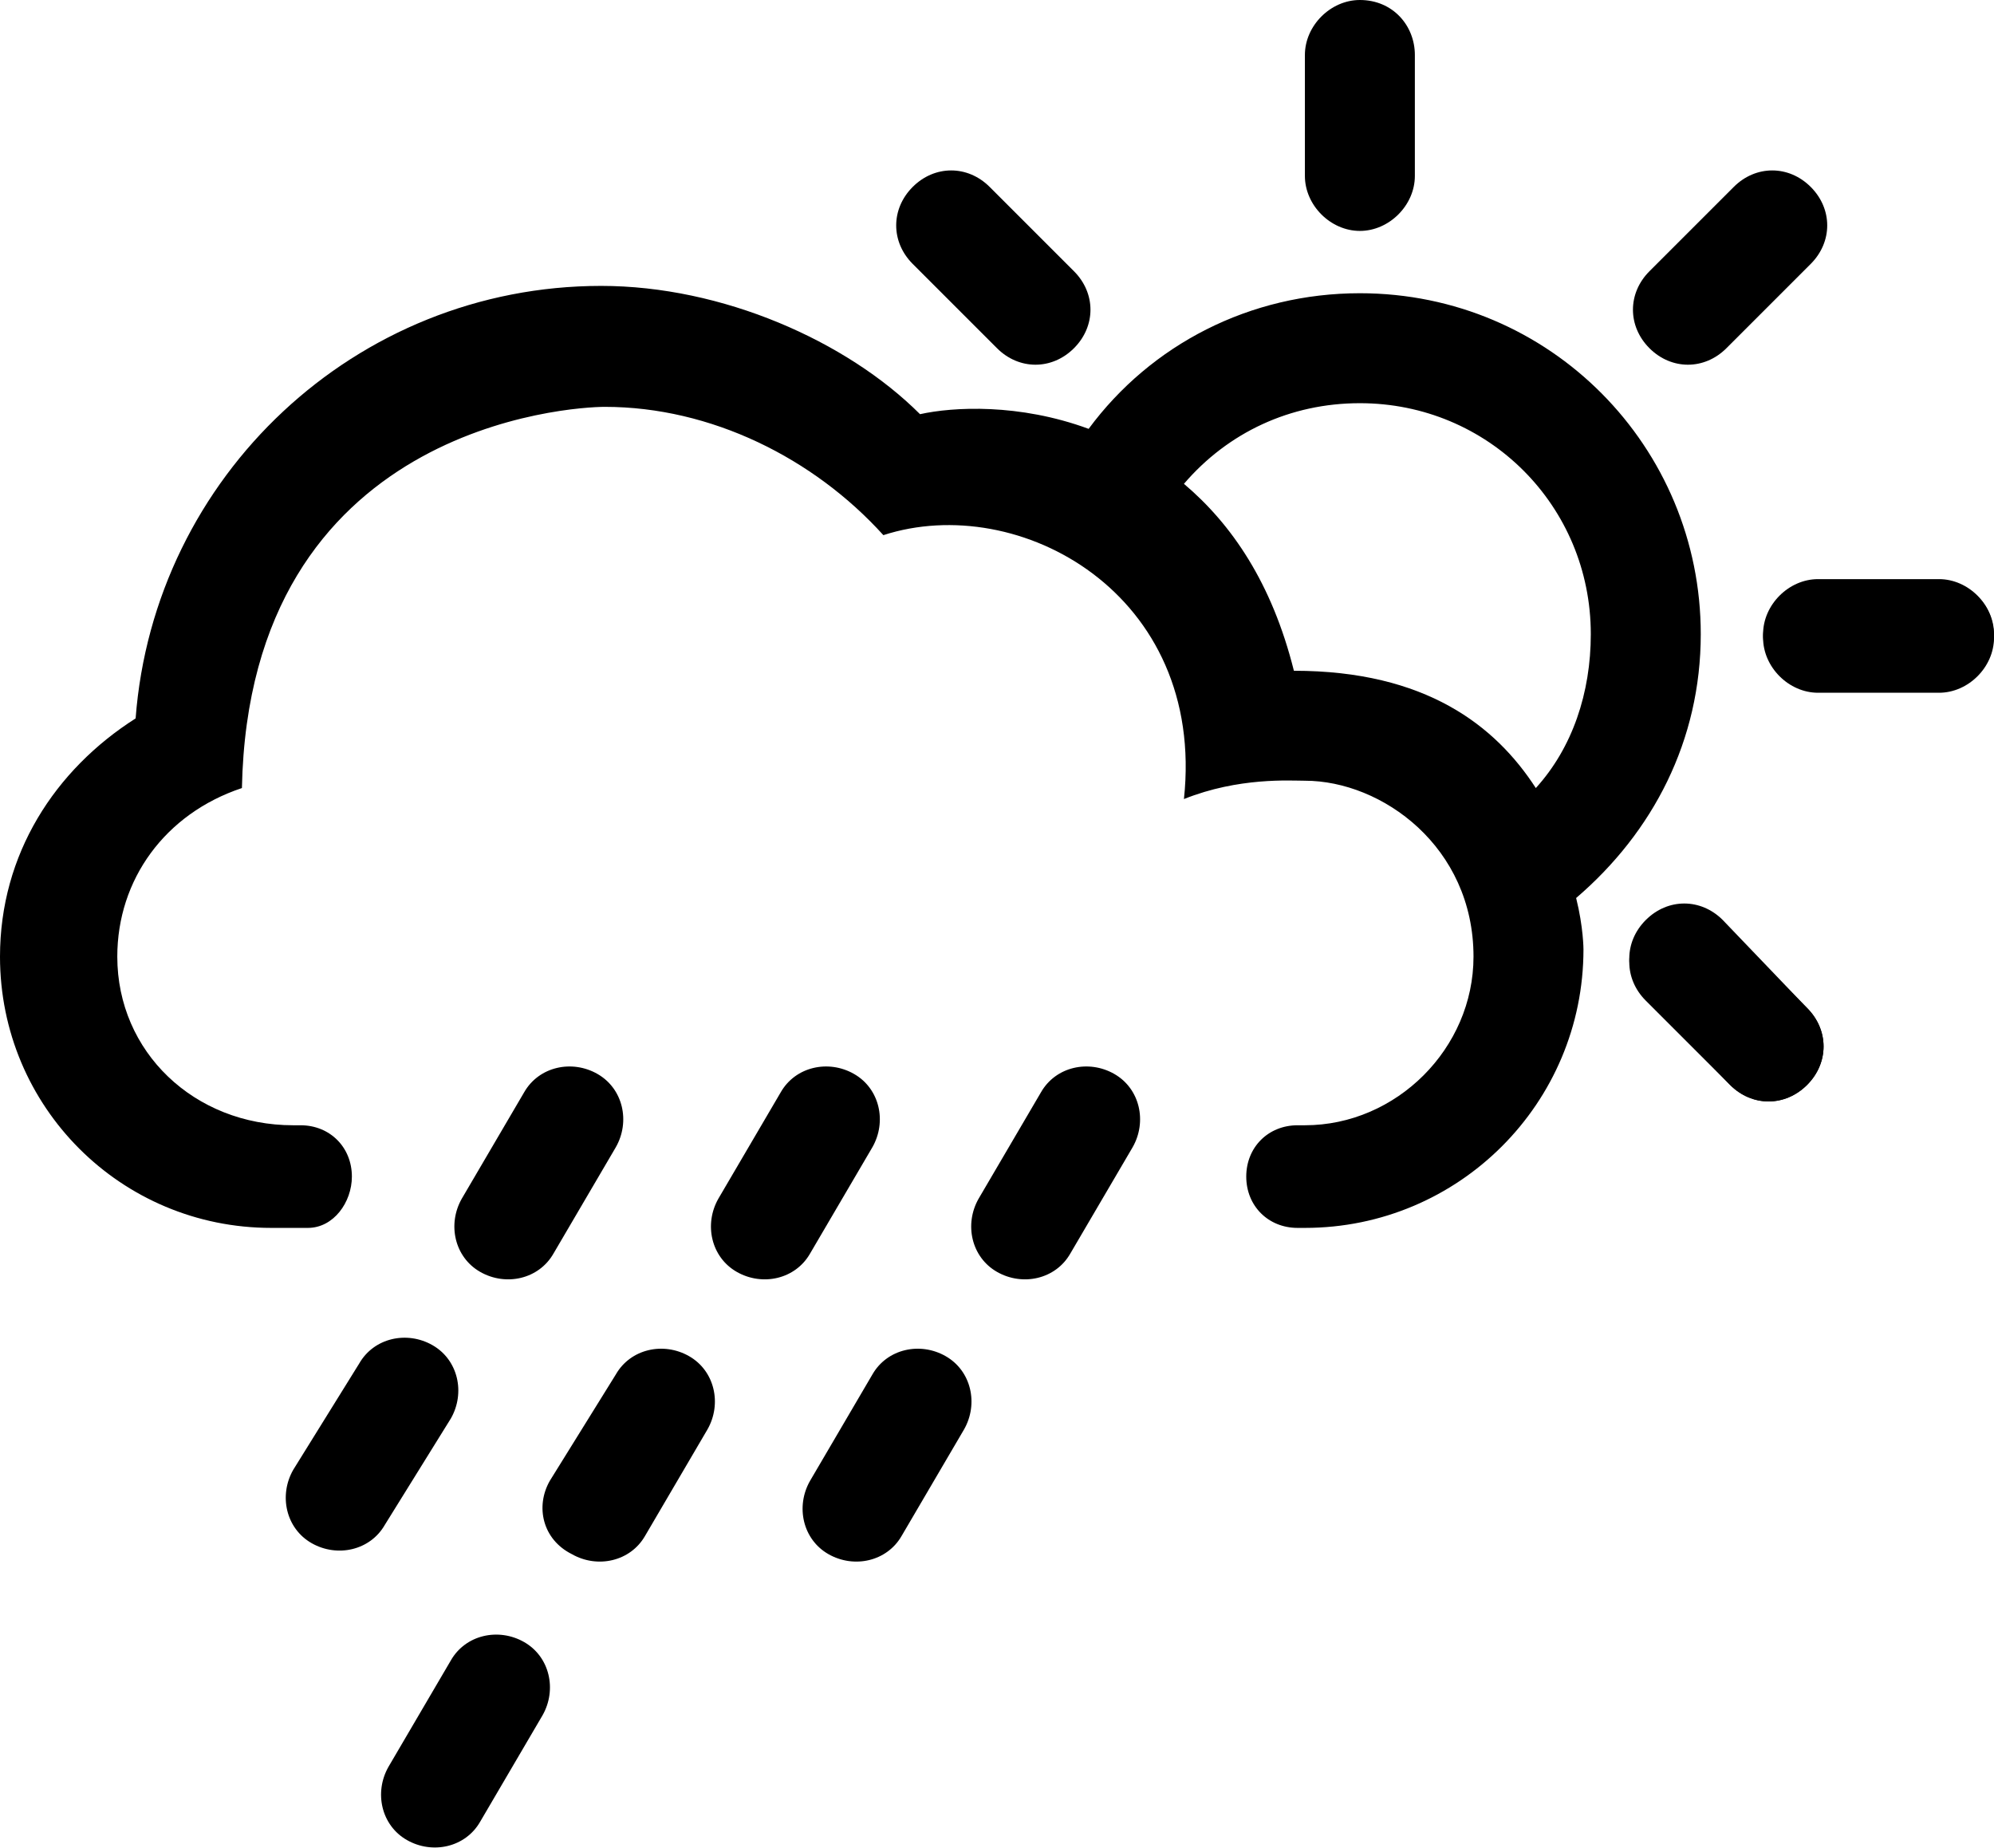
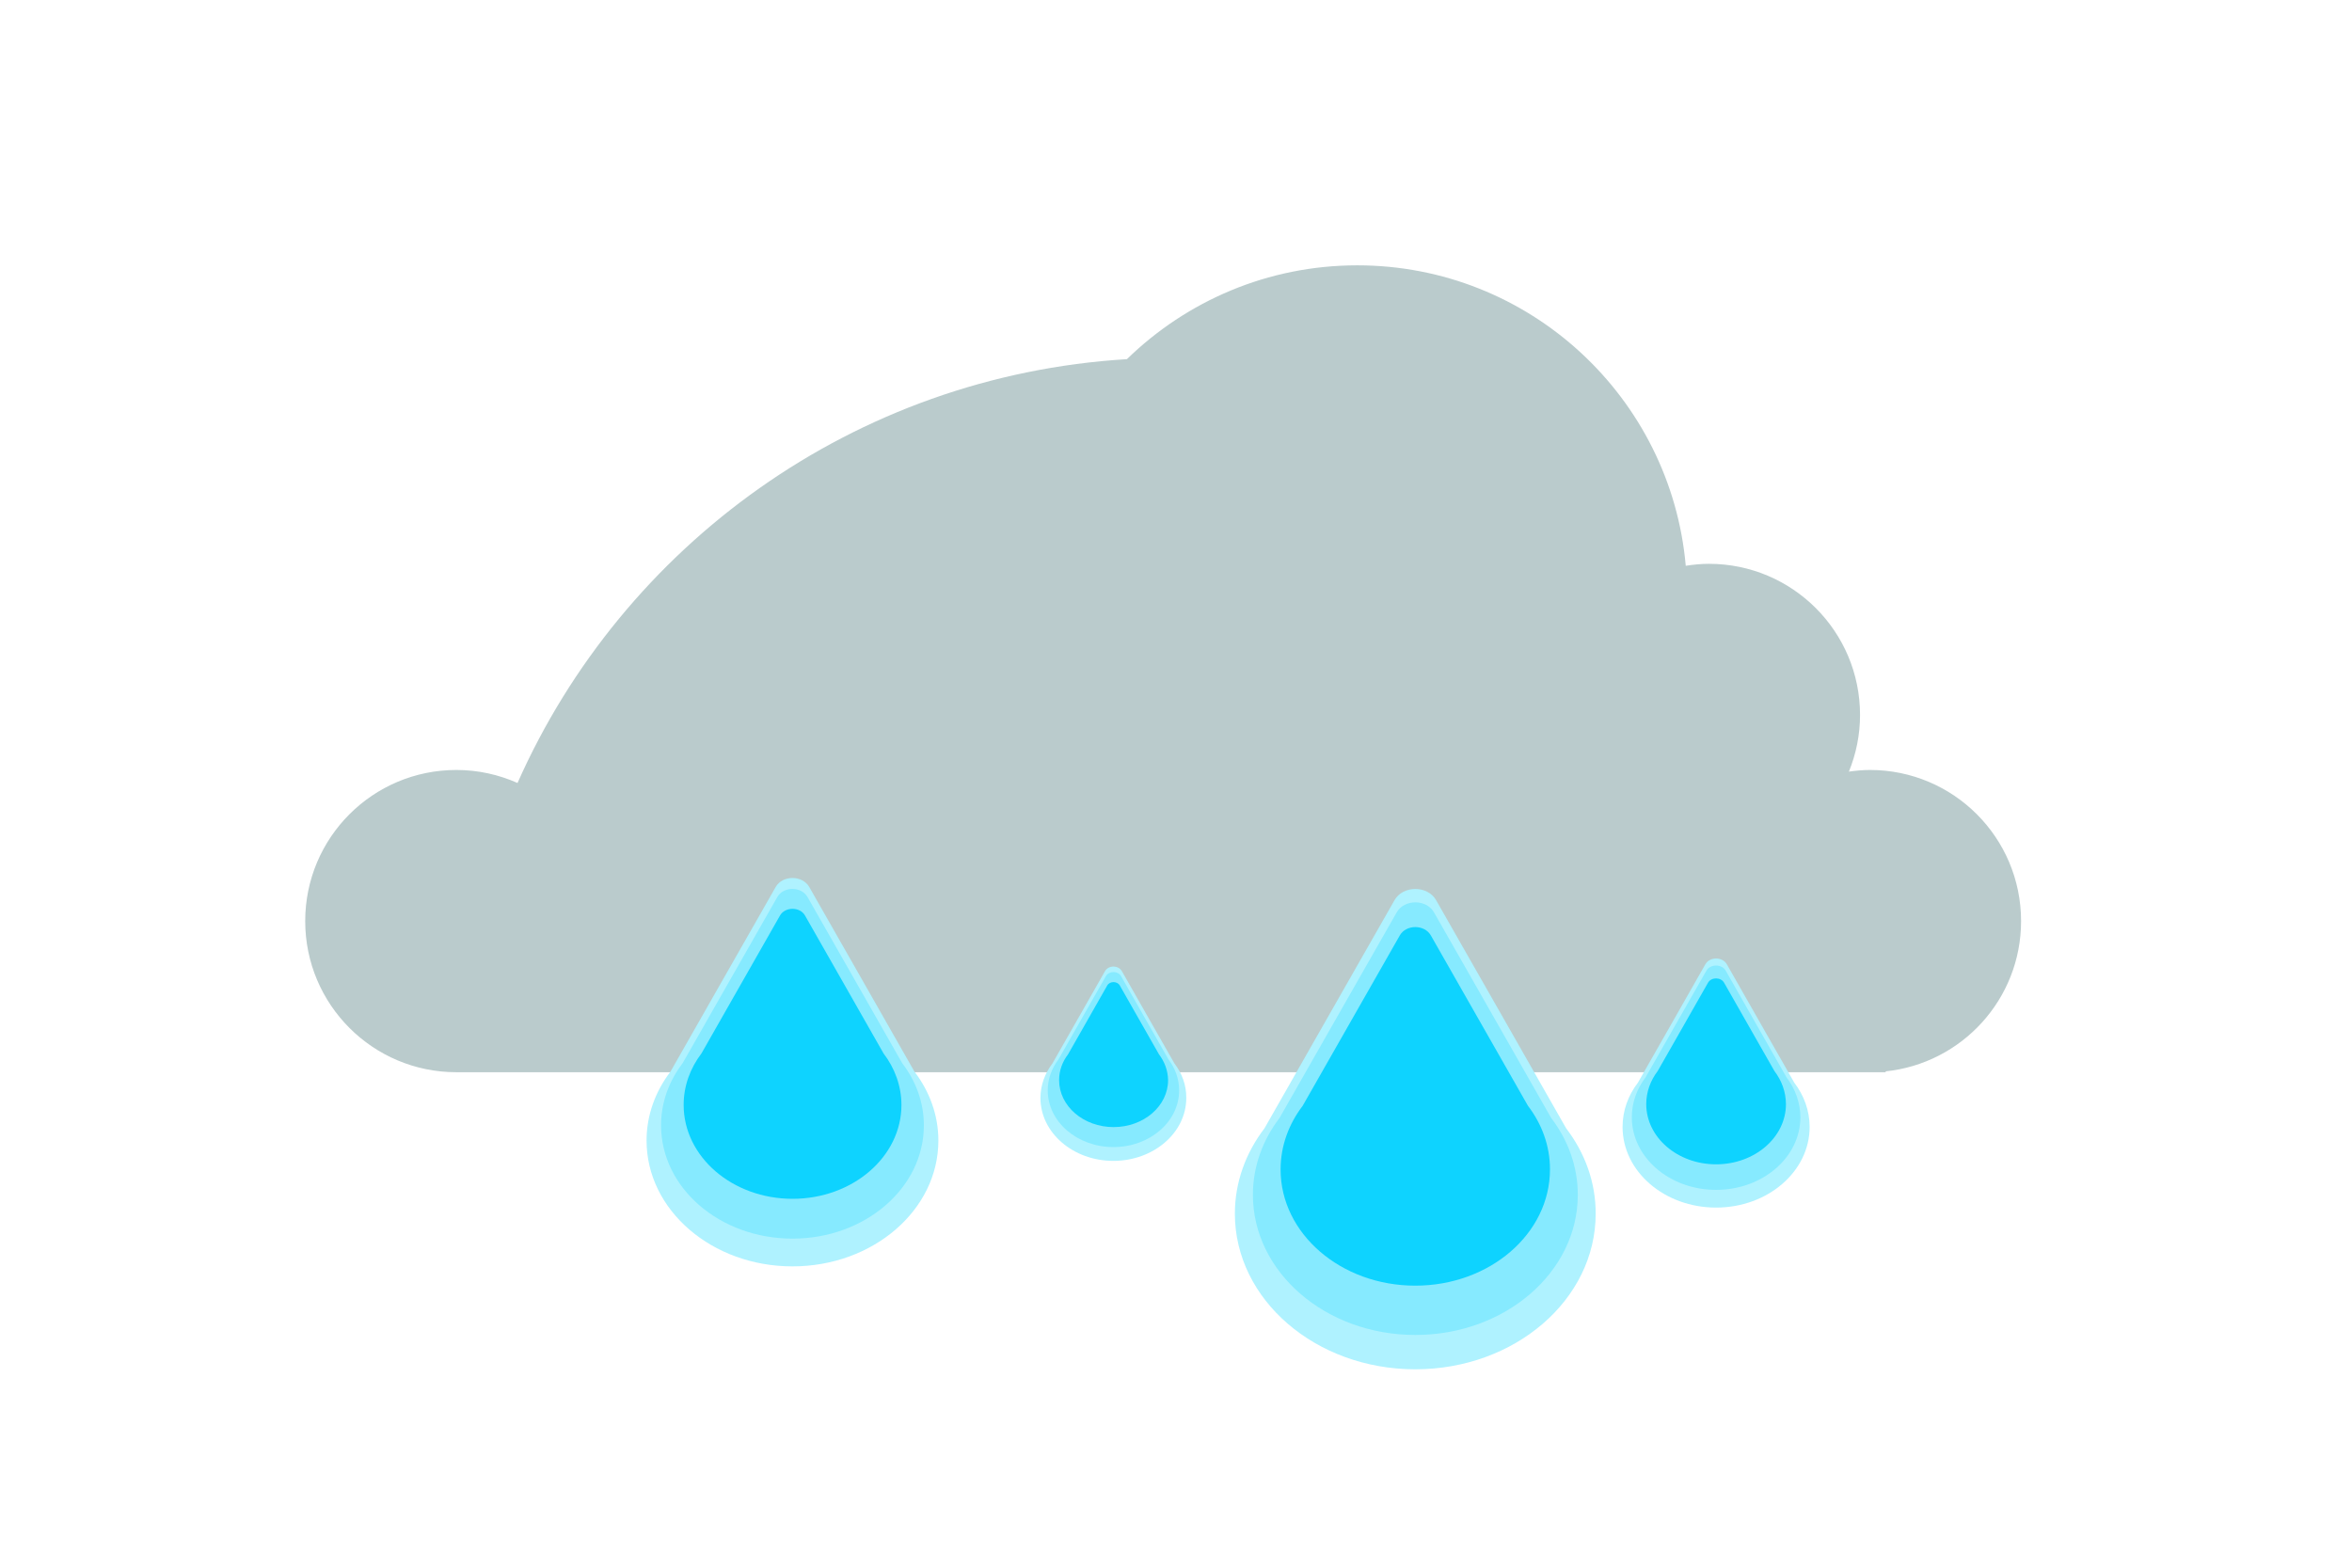
- <svg xmlns="http://www.w3.org/2000/svg" version="1.1" id="Layer_1" x="0px" y="0px" viewBox="0 0 54.4 50.4" style="enable-background:new 0 0 54.4 50.4;" xml:space="preserve">
-   <g id="_x31_2">
-     <g>
-       <path d="M47.2,29.6c0.6,0.6,1.5,0.6,2.1,0c0.6-0.6,0.6-1.5,0-2.1L47,25.1c-0.6-0.6-1.5-0.6-2.1,0c-0.6,0.6-0.6,1.5,0,2.1    L47.2,29.6z" />
-       <g>
-         <path d="M38.6,1.5C38.6,0.7,38,0,37.1,0c-0.8,0-1.5,0.7-1.5,1.5v3.3c0,0.8,0.7,1.5,1.5,1.5c0.8,0,1.5-0.7,1.5-1.5V1.5z" />
-         <path d="M27,5.1c-0.6-0.6-1.5-0.6-2.1,0c-0.6,0.6-0.6,1.5,0,2.1l2.3,2.3c0.6,0.6,1.5,0.6,2.1,0c0.6-0.6,0.6-1.5,0-2.1L27,5.1z" />
-         <path d="M52.9,18.8c0.8,0,1.5-0.7,1.5-1.5c0-0.8-0.7-1.5-1.5-1.5h-3.3c-0.8,0-1.5,0.7-1.5,1.5c0,0.8,0.7,1.5,1.5,1.5L52.9,18.8z" />
-         <path d="M49.4,7.2c0.6-0.6,0.6-1.5,0-2.1c-0.6-0.6-1.5-0.6-2.1,0l-2.3,2.3c-0.6,0.6-0.6,1.5,0,2.1c0.6,0.6,1.5,0.6,2.1,0     L49.4,7.2z" />
-         <path d="M46.4,17.3c0-5.1-4.1-9.3-9.3-9.3c-3,0-5.7,1.4-7.4,3.7c-1.9-0.7-3.7-0.6-4.6-0.4c-2-2-5.4-3.5-8.7-3.5     c-6.7,0-12.2,5.2-12.7,11.8C1.5,21,0,23.3,0,26.1c0,4.1,3.3,7.4,7.4,7.4h1c0.7,0,1.2-0.7,1.2-1.4c0-0.8-0.6-1.4-1.4-1.4H8     c-2.7,0-4.8-2-4.8-4.6c0-2.1,1.3-3.9,3.4-4.6c0.2-9.9,9-10.4,9.9-10.4c2.9,0,5.7,1.4,7.6,3.5c3.7-1.2,8.8,1.6,8.2,7.2     c1.5-0.6,2.9-0.5,3.3-0.5c2.1,0,4.6,1.8,4.6,4.8c0,2.5-2.1,4.6-4.6,4.6h-0.2c-0.8,0-1.4,0.6-1.4,1.4c0,0.8,0.6,1.4,1.4,1.4h0.2     c4.2,0,7.6-3.4,7.6-7.6c0,0,0-0.6-0.2-1.4C45.1,22.7,46.4,20.2,46.4,17.3z M41.9,21.5c-1.1-1.7-3-3.2-6.6-3.2     c-0.6-2.4-1.7-4-3-5.1c1.2-1.4,2.9-2.2,4.8-2.2c3.5,0,6.3,2.8,6.3,6.3C43.4,18.9,42.9,20.4,41.9,21.5z" />
-         <path d="M47,25.2c-0.6-0.6-1.5-0.6-2.1,0c-0.6,0.6-0.6,1.5,0,2.1l2.3,2.3c0.6,0.6,1.5,0.6,2.1,0c0.6-0.6,0.6-1.5,0-2.1L47,25.2z" />
-         <path d="M52.9,15.9h-3.3c-0.8,0-1.5,0.7-1.5,1.5c0,0.8,0.7,1.5,1.5,1.5h3.3c0.8,0,1.5-0.7,1.5-1.5C54.4,16.5,53.8,15.9,52.9,15.9     z" />
-       </g>
-     </g>
-     <g>
-       <path d="M16.8,31.3c0.4-0.7,0.2-1.6-0.5-2c-0.7-0.4-1.6-0.2-2,0.5l-1.7,2.9c-0.4,0.7-0.2,1.6,0.5,2c0.7,0.4,1.6,0.2,2-0.5    L16.8,31.3z" />
-       <path d="M12.3,38.7c0.4-0.7,0.2-1.6-0.5-2c-0.7-0.4-1.6-0.2-2,0.5L8,40.1c-0.4,0.7-0.2,1.6,0.5,2c0.7,0.4,1.6,0.2,2-0.5L12.3,38.7    z" />
-       <path d="M23.8,31.3c0.4-0.7,0.2-1.6-0.5-2c-0.7-0.4-1.6-0.2-2,0.5l-1.7,2.9c-0.4,0.7-0.2,1.6,0.5,2c0.7,0.4,1.6,0.2,2-0.5    L23.8,31.3z" />
-       <path d="M19.3,39c0.4-0.7,0.2-1.6-0.5-2c-0.7-0.4-1.6-0.2-2,0.5L15,40.4c-0.4,0.7-0.2,1.6,0.6,2c0.7,0.4,1.6,0.2,2-0.5L19.3,39z" />
-       <path d="M14.8,46.8c0.4-0.7,0.2-1.6-0.5-2c-0.7-0.4-1.6-0.2-2,0.5l-1.7,2.9c-0.4,0.7-0.2,1.6,0.5,2s1.6,0.2,2-0.5L14.8,46.8z" />
-       <path d="M30.9,31.3c0.4-0.7,0.2-1.6-0.5-2c-0.7-0.4-1.6-0.2-2,0.5l-1.7,2.9c-0.4,0.7-0.2,1.6,0.5,2c0.7,0.4,1.6,0.2,2-0.5    L30.9,31.3z" />
-       <path d="M26.3,39c0.4-0.7,0.2-1.6-0.5-2c-0.7-0.4-1.6-0.2-2,0.5l-1.7,2.9c-0.4,0.7-0.2,1.6,0.5,2c0.7,0.4,1.6,0.2,2-0.5L26.3,39z" />
-     </g>
+ <svg xmlns="http://www.w3.org/2000/svg" version="1.1" id="Layer_1" x="0px" y="0px" viewBox="0 0 300 200" style="enable-background:new 0 0 300 200;" xml:space="preserve">
+   <style type="text/css">
+ 	.st0{fill:#BACBCC;}
+ 	.st1{fill:#AFF2FF;}
+ 	.st2{fill:#86EAFF;}
+ 	.st3{fill:#0ED3FF;}
+ </style>
+   <path class="st0" d="M257.79,117.51c0-10.65-8.63-19.28-19.28-19.28c-0.91,0-1.8,0.09-2.68,0.21c0.91-2.24,1.42-4.67,1.42-7.23  c0-10.65-8.63-19.28-19.28-19.28c-1,0-1.98,0.1-2.95,0.25c-1.9-21.48-19.93-38.33-41.9-38.33c-11.43,0-21.79,4.57-29.38,11.97  c-34.78,2.12-64.28,23.74-77.73,54.07c-2.39-1.06-5.02-1.66-7.8-1.66c-10.65,0-19.28,8.63-19.28,19.28s8.63,19.28,19.28,19.28  h182.31c0-0.04,0-0.07,0-0.11C250.23,135.67,257.79,127.48,257.79,117.51z" />
+   <text transform="matrix(1 0 0 1 300 -9.3417)">
+     <tspan x="0" y="0" style="font-family:'MyriadPro-Regular'; font-size:12px;">175</tspan>
+     <tspan x="18.47" y="0" style="font-family:'MyriadPro-Regular'; font-size:12px; letter-spacing:14;">	</tspan>
+     <tspan x="36" y="0" style="font-family:'MyriadPro-Regular'; font-size:12px;">242</tspan>
+     <tspan x="54.47" y="0" style="font-family:'MyriadPro-Regular'; font-size:12px; letter-spacing:14;">	</tspan>
+     <tspan x="72" y="0" style="font-family:'MyriadPro-Regular'; font-size:12px;">255</tspan>
+     <tspan x="90.47" y="0" style="font-family:'MyriadPro-Regular'; font-size:12px; letter-spacing:14;">	</tspan>
+   </text>
+   <g>
+     <path class="st1" d="M116.63,136.7l-5.95-10.45l-7.46-13.09c-0.87-1.53-3.41-1.53-4.28,0l-7.46,13.09l-5.95,10.45   c-1.93,2.53-3.06,5.56-3.06,8.81c0,8.86,8.33,16.05,18.61,16.05s18.61-7.19,18.61-16.05C119.69,142.26,118.56,139.23,116.63,136.7z   " />
+     <path class="st2" d="M115.08,135.64l-5.36-9.41L103,114.44c-0.79-1.38-3.07-1.38-3.85,0l-6.72,11.79l-5.36,9.41   c-1.74,2.28-2.75,5-2.75,7.93c0,7.98,7.5,14.45,16.76,14.45s16.76-6.47,16.76-14.45C117.84,140.64,116.82,137.92,115.08,135.64z" />
+     <path class="st3" d="M112.69,134.38l-4.44-7.8l-5.57-9.78c-0.65-1.14-2.54-1.14-3.19,0l-5.57,9.78l-4.44,7.8   c-1.44,1.89-2.28,4.15-2.28,6.58c0,6.62,6.22,11.98,13.89,11.98s13.89-5.36,13.89-11.98C114.97,138.53,114.13,136.27,112.69,134.38   z" />
+   </g>
+   <g>
+     <path class="st1" d="M199.76,143.94l-7.36-12.92l-9.23-16.19c-1.08-1.89-4.21-1.89-5.29,0l-9.23,16.19l-7.36,12.92   c-2.39,3.13-3.78,6.87-3.78,10.9c0,10.96,10.3,19.85,23.01,19.85s23.01-8.89,23.01-19.85   C203.54,150.81,202.15,147.07,199.76,143.94z" />
+     <path class="st2" d="M197.85,142.62l-6.63-11.64l-8.31-14.58c-0.97-1.71-3.79-1.71-4.76,0l-8.31,14.58l-6.63,11.64   c-2.15,2.82-3.4,6.19-3.4,9.81c0,9.87,9.28,17.88,20.72,17.88s20.72-8,20.72-17.88C201.25,148.81,200,145.44,197.85,142.62z" />
+     <path class="st3" d="M194.89,141.07l-5.5-9.65l-6.89-12.09c-0.81-1.41-3.14-1.41-3.95,0l-6.89,12.09l-5.5,9.65   c-1.78,2.34-2.82,5.13-2.82,8.13c0,8.18,7.69,14.82,17.18,14.82s17.18-6.63,17.18-14.82C197.71,146.2,196.67,143.4,194.89,141.07z" />
+   </g>
+   <g>
+     <path class="st1" d="M149.8,135.67l-2.98-5.23l-3.73-6.55c-0.44-0.77-1.7-0.77-2.14,0l-3.73,6.55l-2.98,5.23   c-0.96,1.26-1.53,2.78-1.53,4.41c0,4.43,4.17,8.02,9.3,8.02s9.3-3.59,9.3-8.02C151.33,138.45,150.77,136.94,149.8,135.67z" />
+     <path class="st2" d="M149.03,135.14l-2.68-4.71l-3.36-5.9c-0.39-0.69-1.53-0.69-1.93,0l-3.36,5.9l-2.68,4.71   c-0.87,1.14-1.38,2.5-1.38,3.97c0,3.99,3.75,7.23,8.38,7.23s8.38-3.24,8.38-7.23C150.4,137.64,149.9,136.28,149.03,135.14z" />
+     <path class="st3" d="M147.83,134.51l-2.22-3.9l-2.78-4.89c-0.33-0.57-1.27-0.57-1.6,0l-2.78,4.89l-2.22,3.9   c-0.72,0.94-1.14,2.07-1.14,3.29c0,3.31,3.11,5.99,6.95,5.99s6.95-2.68,6.95-5.99C148.97,136.59,148.55,135.46,147.83,134.51z" />
+   </g>
+   <g>
+     <path class="st1" d="M228.86,138.12l-3.82-6.7l-4.78-8.4c-0.56-0.98-2.18-0.98-2.74,0l-4.78,8.4l-3.82,6.7   c-1.24,1.62-1.96,3.56-1.96,5.65c0,5.68,5.34,10.29,11.93,10.29s11.93-4.61,11.93-10.29C230.82,141.69,230.1,139.75,228.86,138.12z   " />
+     <path class="st2" d="M227.87,137.44l-3.44-6.04l-4.31-7.56c-0.5-0.88-1.97-0.88-2.47,0l-4.31,7.56l-3.44,6.04   c-1.11,1.46-1.76,3.21-1.76,5.09c0,5.12,4.81,9.27,10.75,9.27c5.93,0,10.75-4.15,10.75-9.27   C229.63,140.65,228.98,138.9,227.87,137.44z" />
+     <path class="st3" d="M226.33,136.64l-2.85-5l-3.57-6.27c-0.42-0.73-1.63-0.73-2.05,0l-3.57,6.27l-2.85,5   c-0.92,1.21-1.46,2.66-1.46,4.22c0,4.24,3.99,7.68,8.91,7.68s8.91-3.44,8.91-7.68C227.79,139.29,227.25,137.85,226.33,136.64z" />
  </g>
</svg>
